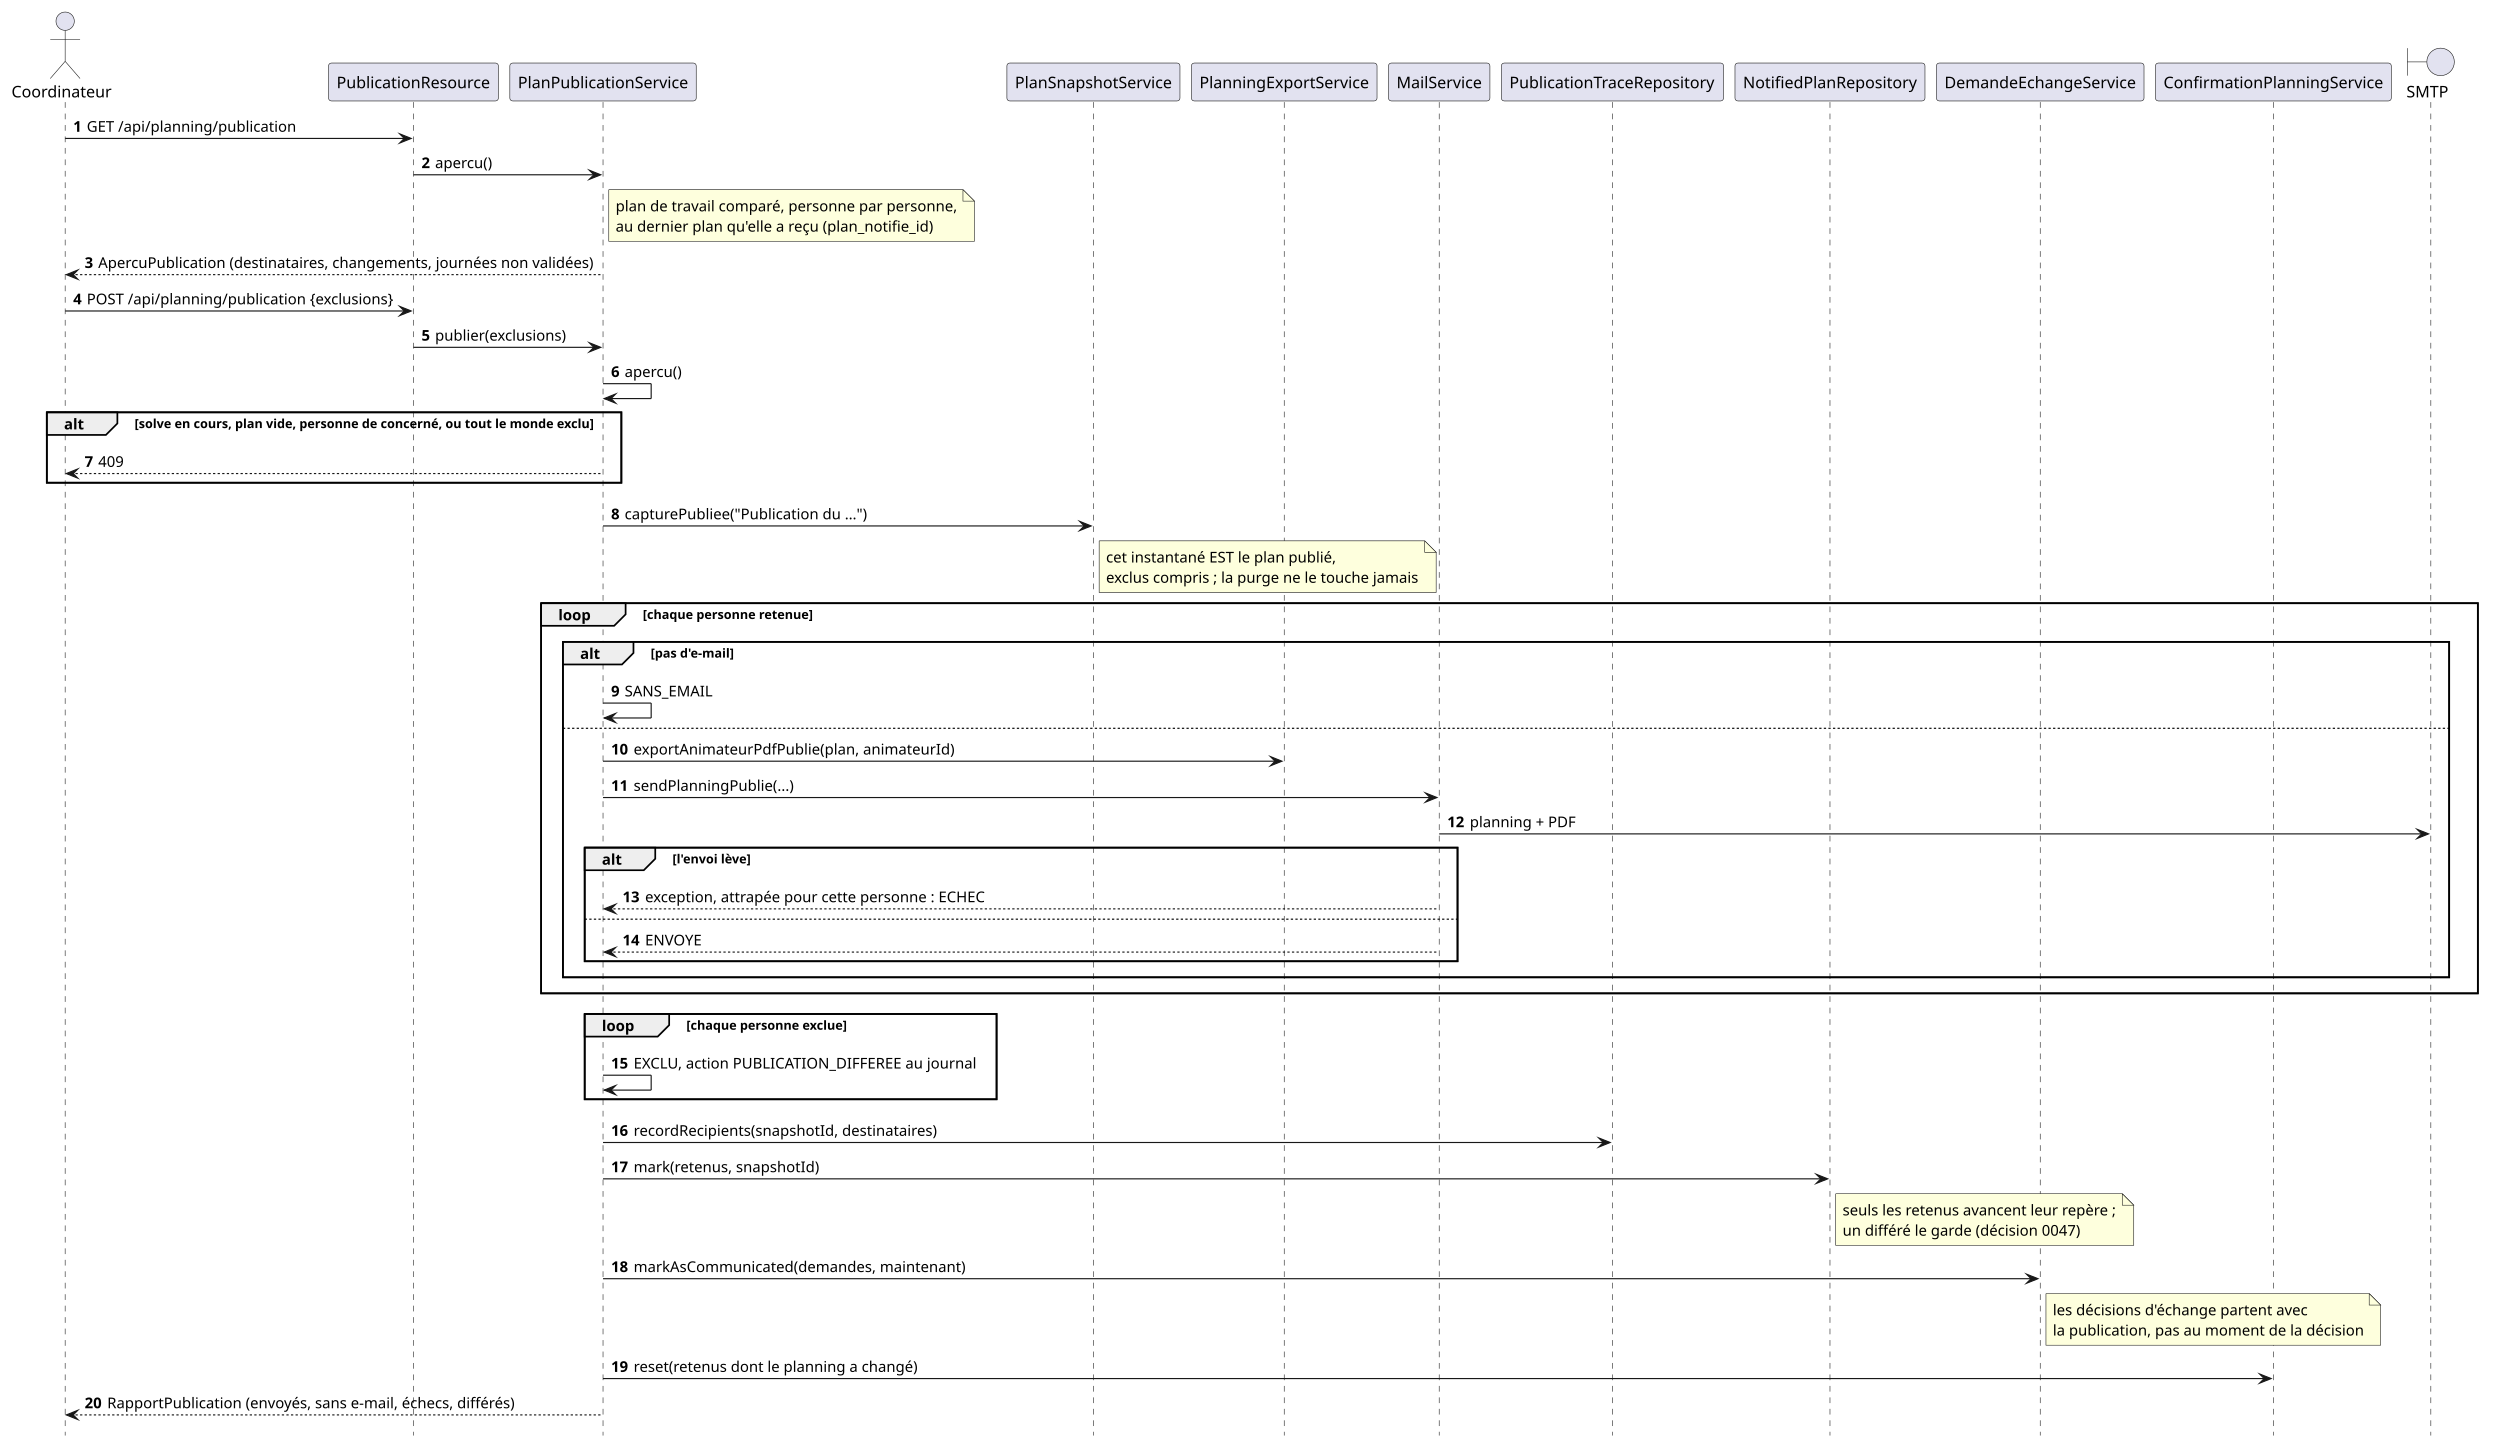
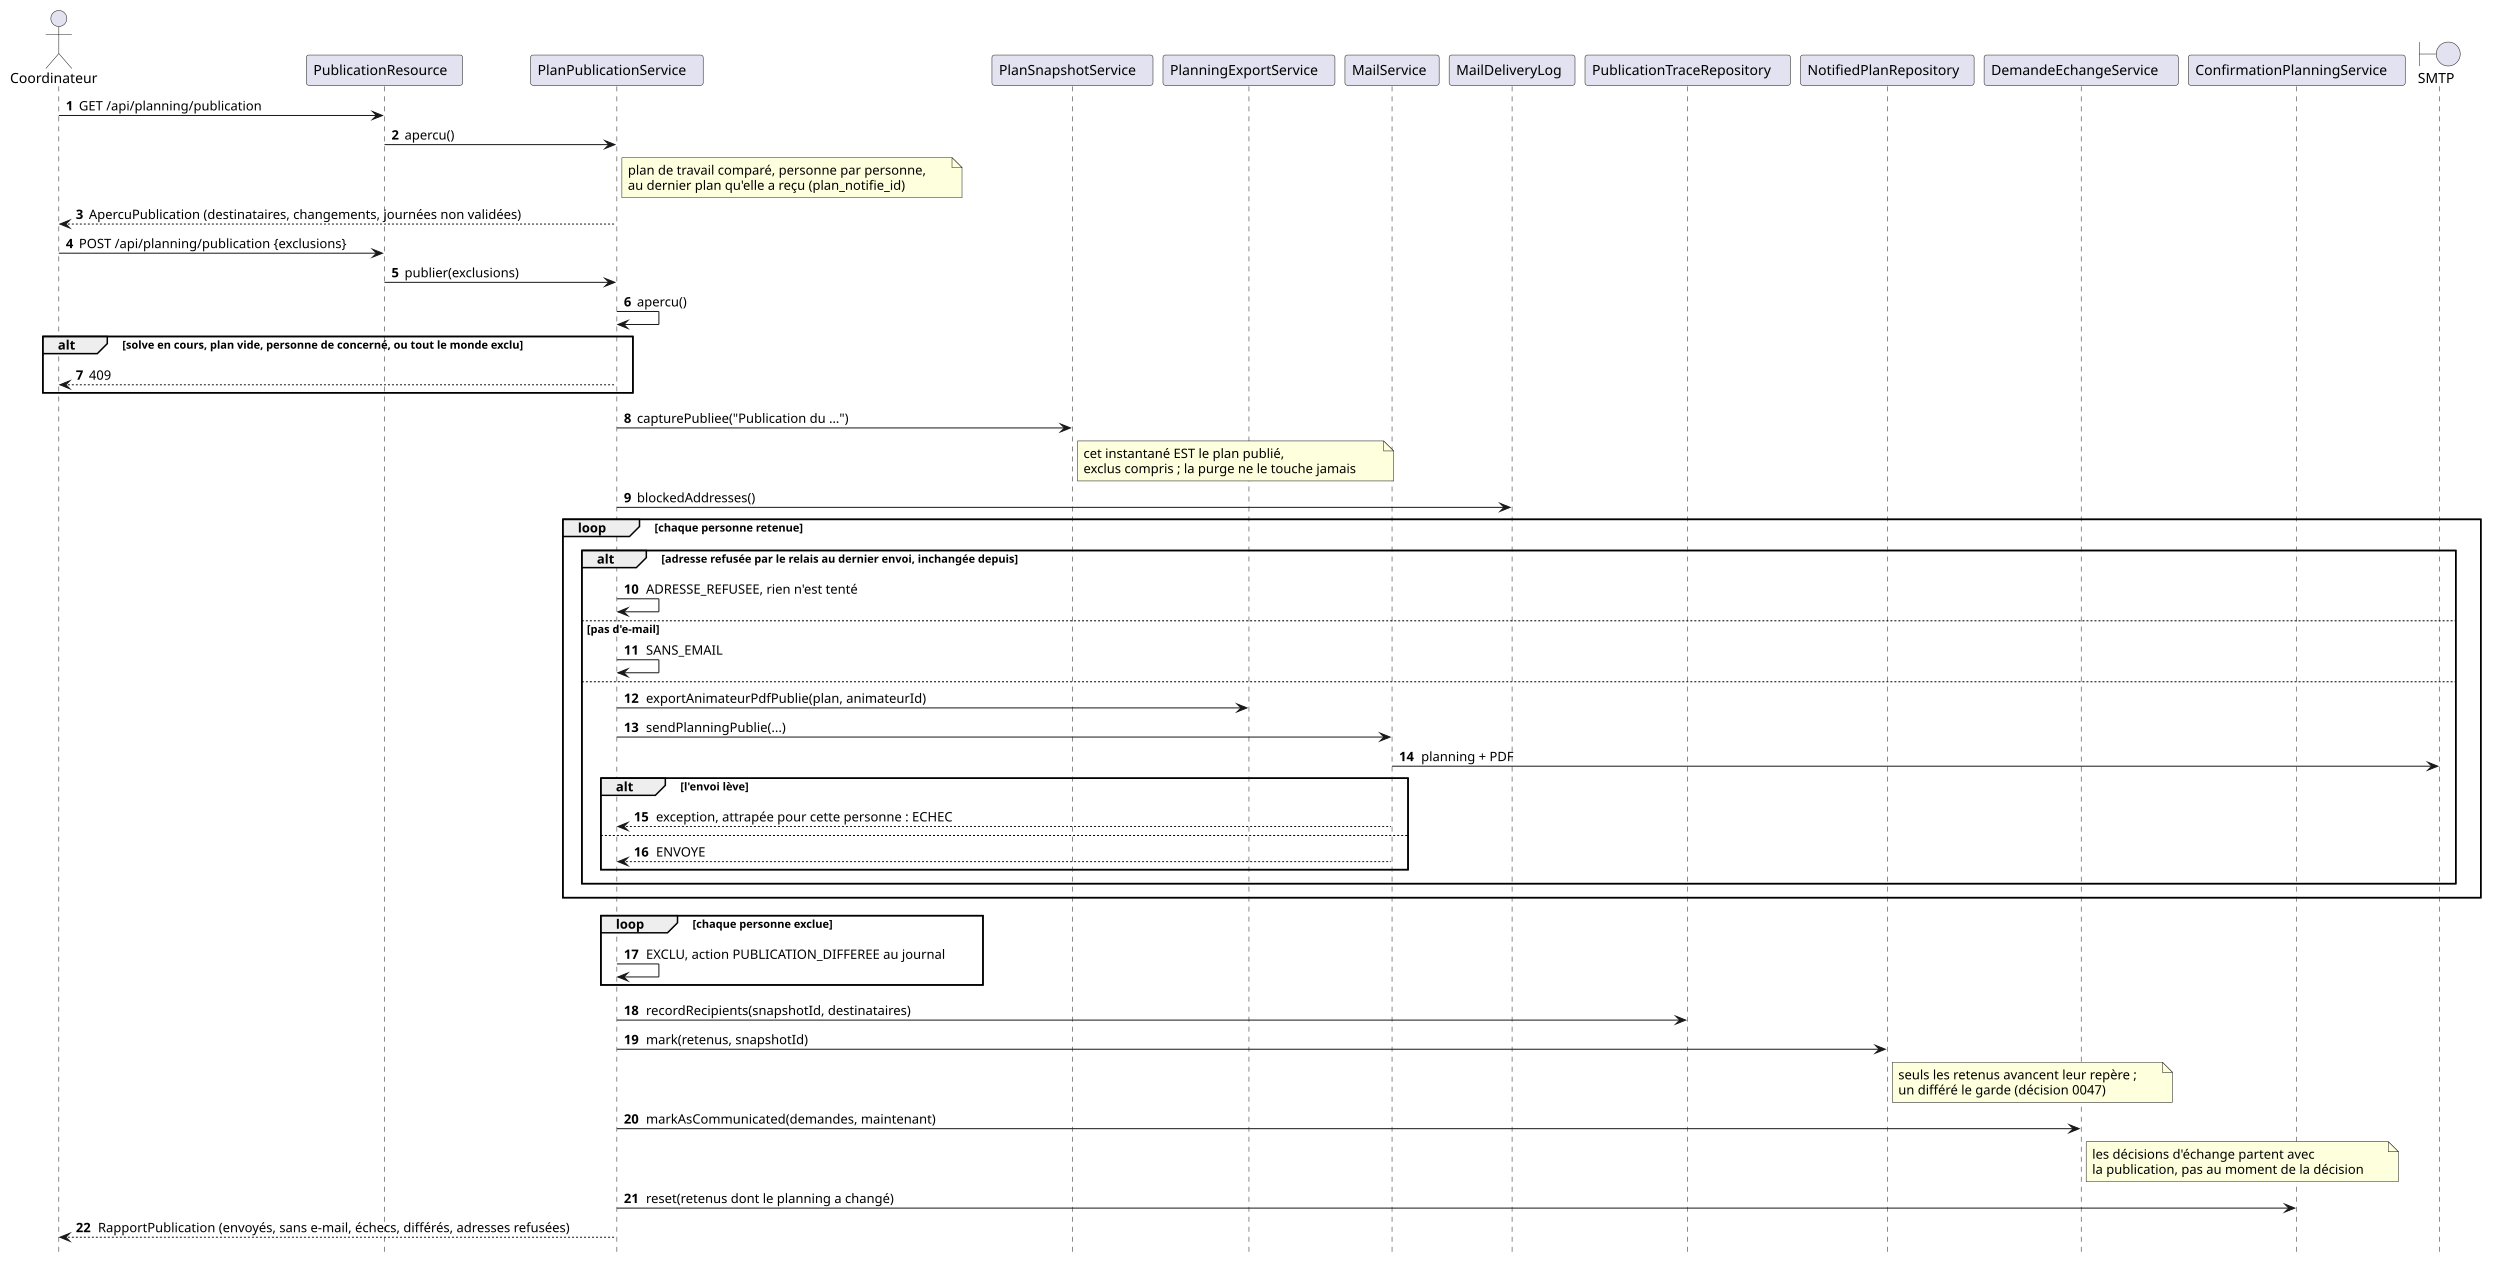
- <svg xmlns="http://www.w3.org/2000/svg" version="1.1" data-diagram-type="SEQUENCE" style="width:2181px;height:1263px;background:#FFFFFF;" width="2181px" height="1263px" viewBox="0 0 2181 1263" zoomAndPan="magnify" preserveAspectRatio="none" contentStyleType="text/css">
+ <svg xmlns="http://www.w3.org/2000/svg" version="1.1" data-diagram-type="SEQUENCE" style="width:2499px;height:1265px;background:#FFFFFF;" width="2499px" height="1265px" viewBox="0 0 2499 1265" zoomAndPan="magnify" preserveAspectRatio="none" contentStyleType="text/css">
  <defs />
  <g font-family="sans-serif" lengthAdjust="spacing">
-     <rect x="40.841" y="359.716" width="501.242" height="61.412" fill="none" style="stroke:#000;stroke-width:1.5;" />
-     <rect x="472.083" y="526.246" width="1689.58" height="340.354" fill="none" style="stroke:#000;stroke-width:1.5;" />
-     <rect x="491.083" y="559.952" width="1645.58" height="292.648" fill="none" style="stroke:#000;stroke-width:1.5;" />
-     <rect x="510.083" y="739.482" width="761.475" height="99.118" fill="none" style="stroke:#000;stroke-width:1.5;" />
-     <rect x="510.083" y="884.6" width="359.336" height="74.412" fill="none" style="stroke:#000;stroke-width:1.5;" />
-     <g>
-       <rect x="53.341" y="89.068" width="8" height="1163.299" fill="#000" fill-opacity="0" />
-       <line x1="56.841" y1="89.068" x2="56.841" y2="1252.366" style="stroke:#181818;stroke-width:0.5;stroke-dasharray:5,5;" />
-     </g>
-     <g>
-       <rect x="357.204" y="89.068" width="8" height="1163.299" fill="#000" fill-opacity="0" />
-       <line x1="360.704" y1="89.068" x2="360.704" y2="1252.366" style="stroke:#181818;stroke-width:0.5;stroke-dasharray:5,5;" />
-     </g>
-     <g>
-       <rect x="522.583" y="89.068" width="8" height="1163.299" fill="#000" fill-opacity="0" />
-       <line x1="526.083" y1="89.068" x2="526.083" y2="1252.366" style="stroke:#181818;stroke-width:0.5;stroke-dasharray:5,5;" />
-     </g>
-     <g>
-       <rect x="950.406" y="89.068" width="8" height="1163.299" fill="#000" fill-opacity="0" />
-       <line x1="953.906" y1="89.068" x2="953.906" y2="1252.366" style="stroke:#181818;stroke-width:0.5;stroke-dasharray:5,5;" />
-     </g>
-     <g>
-       <rect x="1116.856" y="89.068" width="8" height="1163.299" fill="#000" fill-opacity="0" />
-       <line x1="1120.356" y1="89.068" x2="1120.356" y2="1252.366" style="stroke:#181818;stroke-width:0.5;stroke-dasharray:5,5;" />
-     </g>
-     <g>
-       <rect x="1252.057" y="89.068" width="8" height="1163.299" fill="#000" fill-opacity="0" />
-       <line x1="1255.557" y1="89.068" x2="1255.557" y2="1252.366" style="stroke:#181818;stroke-width:0.5;stroke-dasharray:5,5;" />
-     </g>
-     <g>
-       <rect x="1403.198" y="89.068" width="8" height="1163.299" fill="#000" fill-opacity="0" />
-       <line x1="1406.698" y1="89.068" x2="1406.698" y2="1252.366" style="stroke:#181818;stroke-width:0.5;stroke-dasharray:5,5;" />
-     </g>
-     <g>
-       <rect x="1592.971" y="89.068" width="8" height="1163.299" fill="#000" fill-opacity="0" />
-       <line x1="1596.471" y1="89.068" x2="1596.471" y2="1252.366" style="stroke:#181818;stroke-width:0.5;stroke-dasharray:5,5;" />
-     </g>
-     <g>
-       <rect x="1776.389" y="89.068" width="8" height="1163.299" fill="#000" fill-opacity="0" />
-       <line x1="1779.889" y1="89.068" x2="1779.889" y2="1252.366" style="stroke:#181818;stroke-width:0.5;stroke-dasharray:5,5;" />
-     </g>
-     <g>
-       <rect x="1979.798" y="89.068" width="8" height="1163.299" fill="#000" fill-opacity="0" />
-       <line x1="1983.298" y1="89.068" x2="1983.298" y2="1252.366" style="stroke:#181818;stroke-width:0.5;stroke-dasharray:5,5;" />
-     </g>
-     <g>
-       <rect x="2117.162" y="89.068" width="8" height="1163.299" fill="#000" fill-opacity="0" />
-       <line x1="2120.662" y1="89.068" x2="2120.662" y2="1252.366" style="stroke:#181818;stroke-width:0.5;stroke-dasharray:5,5;" />
-     </g>
-     <text x="10" y="84.966" fill="#000" font-size="14" textLength="87.682">Coordinateur</text>
-     <ellipse cx="56.841" cy="18.5" rx="8" ry="8" fill="#E2E2F0" style="stroke:#181818;stroke-width:0.5;" />
-     <path d="M56.841,26.5 L56.841,53.5 M43.841,34.5 L69.841,34.5 M56.841,53.5 L43.841,68.5 M56.841,53.5 L69.841,68.5" style="stroke:#181818;stroke-width:0.5;" fill="none" />
-     <rect x="286.631" y="55" width="148.147" height="33.068" fill="#E2E2F0" style="stroke:#181818;stroke-width:0.5;" rx="2.5" ry="2.5" />
-     <text x="293.631" y="76.966" fill="#000" font-size="14" textLength="134.147">PublicationResource</text>
-     <rect x="444.778" y="55" width="162.609" height="33.068" fill="#E2E2F0" style="stroke:#181818;stroke-width:0.5;" rx="2.5" ry="2.5" />
-     <text x="451.778" y="76.966" fill="#000" font-size="14" textLength="148.609">PlanPublicationService</text>
-     <rect x="878.419" y="55" width="150.975" height="33.068" fill="#E2E2F0" style="stroke:#181818;stroke-width:0.5;" rx="2.5" ry="2.5" />
-     <text x="885.419" y="76.966" fill="#000" font-size="14" textLength="136.975">PlanSnapshotService</text>
-     <rect x="1039.394" y="55" width="161.923" height="33.068" fill="#E2E2F0" style="stroke:#181818;stroke-width:0.5;" rx="2.5" ry="2.5" />
-     <text x="1046.394" y="76.966" fill="#000" font-size="14" textLength="147.923">PlanningExportService</text>
-     <rect x="1211.317" y="55" width="88.48" height="33.068" fill="#E2E2F0" style="stroke:#181818;stroke-width:0.5;" rx="2.5" ry="2.5" />
-     <text x="1218.317" y="76.966" fill="#000" font-size="14" textLength="74.48">MailService</text>
-     <rect x="1309.797" y="55" width="193.801" height="33.068" fill="#E2E2F0" style="stroke:#181818;stroke-width:0.5;" rx="2.5" ry="2.5" />
-     <text x="1316.797" y="76.966" fill="#000" font-size="14" textLength="179.801">PublicationTraceRepository</text>
-     <rect x="1513.598" y="55" width="165.745" height="33.068" fill="#E2E2F0" style="stroke:#181818;stroke-width:0.5;" rx="2.5" ry="2.5" />
-     <text x="1520.598" y="76.966" fill="#000" font-size="14" textLength="151.745">NotifiedPlanRepository</text>
-     <rect x="1689.344" y="55" width="181.089" height="33.068" fill="#E2E2F0" style="stroke:#181818;stroke-width:0.5;" rx="2.5" ry="2.5" />
-     <text x="1696.344" y="76.966" fill="#000" font-size="14" textLength="167.089">DemandeEchangeService</text>
-     <rect x="1880.433" y="55" width="205.729" height="33.068" fill="#E2E2F0" style="stroke:#181818;stroke-width:0.5;" rx="2.5" ry="2.5" />
-     <text x="1887.433" y="76.966" fill="#000" font-size="14" textLength="191.729">ConfirmationPlanningService</text>
-     <text x="2099.344" y="84.966" fill="#000" font-size="14" textLength="36.638">SMTP</text>
-     <path d="M2100.162,42 L2100.162,66 M2100.162,54 L2117.162,54" style="stroke:#181818;stroke-width:0.5;" fill="none" />
-     <ellipse cx="2129.162" cy="54" rx="12" ry="12" fill="#E2E2F0" style="stroke:#181818;stroke-width:0.5;" />
-     <polygon points="348.704,116.774,358.704,120.774,348.704,124.774,352.704,120.774" fill="#181818" style="stroke:#181818;stroke-width:1;stroke-linejoin:miter;stroke-miterlimit:10;" />
-     <line x1="56.841" y1="120.774" x2="354.704" y2="120.774" style="stroke:#181818;stroke-width:1;" />
-     <text x="63.841" y="114.965" fill="#000" font-size="13" font-weight="700">1</text>
-     <text x="75.683" y="114.965" fill="#000" font-size="13" textLength="182.754">GET /api/planning/publication</text>
-     <polygon points="514.083,148.48,524.083,152.48,514.083,156.48,518.083,152.48" fill="#181818" style="stroke:#181818;stroke-width:1;stroke-linejoin:miter;stroke-miterlimit:10;" />
-     <line x1="360.704" y1="152.48" x2="520.083" y2="152.48" style="stroke:#181818;stroke-width:1;" />
-     <text x="367.704" y="146.671" fill="#000" font-size="13" font-weight="700">2</text>
-     <text x="379.547" y="146.671" fill="#000" font-size="13" textLength="50.063">apercu()</text>
-     <path d="M531.083,165.48 L531.083,210.48 L850.083,210.48 L850.083,175.48 L840.083,165.48 L531.083,165.48" style="stroke:#181818;stroke-width:0.5;" fill="#FEFFDD" />
-     <path d="M840.083,165.48 L840.083,175.48 L850.083,175.48 L840.083,165.48" style="stroke:#181818;stroke-width:0.5;" fill="#FEFFDD" />
-     <text x="537.083" y="184.377" fill="#000" font-size="13" textLength="298.493">plan de travail comparé, personne par personne,</text>
-     <text x="537.083" y="202.083" fill="#000" font-size="13" textLength="278.135">au dernier plan qu'elle a reçu (plan_notifie_id)</text>
-     <polygon points="67.841,235.598,57.841,239.598,67.841,243.598,63.841,239.598" fill="#181818" style="stroke:#181818;stroke-width:1;stroke-linejoin:miter;stroke-miterlimit:10;" />
-     <line x1="61.841" y1="239.598" x2="525.083" y2="239.598" style="stroke:#181818;stroke-width:1;stroke-dasharray:2,2;" />
-     <text x="73.841" y="233.789" fill="#000" font-size="13" font-weight="700">3</text>
-     <text x="85.683" y="233.789" fill="#000" font-size="13" textLength="432.562">ApercuPublication (destinataires, changements, journées non validées)</text>
-     <polygon points="348.704,267.304,358.704,271.304,348.704,275.304,352.704,271.304" fill="#181818" style="stroke:#181818;stroke-width:1;stroke-linejoin:miter;stroke-miterlimit:10;" />
-     <line x1="56.841" y1="271.304" x2="354.704" y2="271.304" style="stroke:#181818;stroke-width:1;" />
-     <text x="63.841" y="265.495" fill="#000" font-size="13" font-weight="700">4</text>
-     <text x="75.683" y="265.495" fill="#000" font-size="13" textLength="268.021">POST /api/planning/publication {exclusions}</text>
-     <polygon points="514.083,299.01,524.083,303.01,514.083,307.01,518.083,303.01" fill="#181818" style="stroke:#181818;stroke-width:1;stroke-linejoin:miter;stroke-miterlimit:10;" />
-     <line x1="360.704" y1="303.01" x2="520.083" y2="303.01" style="stroke:#181818;stroke-width:1;" />
-     <text x="367.704" y="297.201" fill="#000" font-size="13" font-weight="700">5</text>
-     <text x="379.547" y="297.201" fill="#000" font-size="13" textLength="114.777">publier(exclusions)</text>
-     <line x1="526.083" y1="334.716" x2="568.083" y2="334.716" style="stroke:#181818;stroke-width:1;" />
-     <line x1="568.083" y1="334.716" x2="568.083" y2="347.716" style="stroke:#181818;stroke-width:1;" />
-     <line x1="527.083" y1="347.716" x2="568.083" y2="347.716" style="stroke:#181818;stroke-width:1;" />
-     <polygon points="537.083,343.716,527.083,347.716,537.083,351.716,533.083,347.716" fill="#181818" style="stroke:#181818;stroke-width:1;stroke-linejoin:miter;stroke-miterlimit:10;" />
-     <text x="533.083" y="328.907" fill="#000" font-size="13" font-weight="700">6</text>
-     <text x="544.925" y="328.907" fill="#000" font-size="13" textLength="50.063">apercu()</text>
-     <path d="M40.841,359.716 L102.4,359.716 L102.4,369.422 L92.4,379.422 L40.841,379.422 L40.841,359.716" style="stroke:#000;stroke-width:1.5;" fill="#EEE" />
-     <rect x="40.841" y="359.716" width="501.242" height="61.412" fill="none" style="stroke:#000;stroke-width:1.5;" />
-     <text x="55.841" y="374.613" fill="#000" font-size="13" textLength="16.559" font-weight="700">alt</text>
-     <text x="117.4" y="373.475" fill="#000" font-size="11" textLength="400.939" font-weight="700">[solve en cours, plan vide, personne de concerné, ou tout le monde exclu]</text>
-     <polygon points="67.841,409.128,57.841,413.128,67.841,417.128,63.841,413.128" fill="#181818" style="stroke:#181818;stroke-width:1;stroke-linejoin:miter;stroke-miterlimit:10;" />
-     <line x1="61.841" y1="413.128" x2="525.083" y2="413.128" style="stroke:#181818;stroke-width:1;stroke-dasharray:2,2;" />
-     <text x="73.841" y="407.319" fill="#000" font-size="13" font-weight="700">7</text>
-     <text x="85.683" y="407.319" fill="#000" font-size="13" textLength="22.308">409</text>
-     <polygon points="941.906,454.834,951.906,458.834,941.906,462.834,945.906,458.834" fill="#181818" style="stroke:#181818;stroke-width:1;stroke-linejoin:miter;stroke-miterlimit:10;" />
-     <line x1="526.083" y1="458.834" x2="947.906" y2="458.834" style="stroke:#181818;stroke-width:1;" />
-     <text x="533.083" y="453.025" fill="#000" font-size="13" font-weight="700">8</text>
-     <text x="544.925" y="453.025" fill="#000" font-size="13" textLength="211.783">capturePubliee("Publication du …")</text>
-     <path d="M958.906,471.834 L958.906,516.834 L1252.906,516.834 L1252.906,481.834 L1242.906,471.834 L958.906,471.834" style="stroke:#181818;stroke-width:0.5;" fill="#FEFFDD" />
-     <path d="M1242.906,471.834 L1242.906,481.834 L1252.906,481.834 L1242.906,471.834" style="stroke:#181818;stroke-width:0.5;" fill="#FEFFDD" />
-     <text x="964.906" y="490.731" fill="#000" font-size="13" textLength="200.655">cet instantané EST le plan publié,</text>
-     <text x="964.906" y="508.437" fill="#000" font-size="13" textLength="273.091">exclus compris ; la purge ne le touche jamais</text>
-     <path d="M472.083,526.246 L545.787,526.246 L545.787,535.952 L535.787,545.952 L472.083,545.952 L472.083,526.246" style="stroke:#000;stroke-width:1.5;" fill="#EEE" />
-     <rect x="472.083" y="526.246" width="1689.58" height="340.354" fill="none" style="stroke:#000;stroke-width:1.5;" />
-     <text x="487.083" y="541.143" fill="#000" font-size="13" textLength="28.704" font-weight="700">loop</text>
-     <text x="560.787" y="540.005" fill="#000" font-size="11" textLength="148.837" font-weight="700">[chaque personne retenue]</text>
-     <path d="M491.083,559.952 L552.642,559.952 L552.642,569.658 L542.642,579.658 L491.083,579.658 L491.083,559.952" style="stroke:#000;stroke-width:1.5;" fill="#EEE" />
-     <rect x="491.083" y="559.952" width="1645.58" height="292.648" fill="none" style="stroke:#000;stroke-width:1.5;" />
-     <text x="506.083" y="574.849" fill="#000" font-size="13" textLength="16.559" font-weight="700">alt</text>
-     <text x="567.642" y="573.711" fill="#000" font-size="11" textLength="73.889" font-weight="700">[pas d'e-mail]</text>
-     <line x1="526.083" y1="613.364" x2="568.083" y2="613.364" style="stroke:#181818;stroke-width:1;" />
-     <line x1="568.083" y1="613.364" x2="568.083" y2="626.364" style="stroke:#181818;stroke-width:1;" />
-     <line x1="527.083" y1="626.364" x2="568.083" y2="626.364" style="stroke:#181818;stroke-width:1;" />
-     <polygon points="537.083,622.364,527.083,626.364,537.083,630.364,533.083,626.364" fill="#181818" style="stroke:#181818;stroke-width:1;stroke-linejoin:miter;stroke-miterlimit:10;" />
-     <text x="533.083" y="607.555" fill="#000" font-size="13" font-weight="700">9</text>
-     <text x="544.925" y="607.555" fill="#000" font-size="13" textLength="76.778">SANS_EMAIL</text>
-     <line x1="491.083" y1="635.364" x2="2136.662" y2="635.364" style="stroke:#000;stroke-width:1;stroke-dasharray:2,2;" />
-     <polygon points="1108.356,660.07,1118.356,664.07,1108.356,668.07,1112.356,664.07" fill="#181818" style="stroke:#181818;stroke-width:1;stroke-linejoin:miter;stroke-miterlimit:10;" />
-     <line x1="526.083" y1="664.07" x2="1114.356" y2="664.07" style="stroke:#181818;stroke-width:1;" />
-     <text x="533.083" y="658.261" fill="#000" font-size="13" textLength="15.685" font-weight="700">10</text>
-     <text x="552.767" y="658.261" fill="#000" font-size="13" textLength="280.267">exportAnimateurPdfPublie(plan, animateurId)</text>
-     <polygon points="1243.557,691.776,1253.557,695.776,1243.557,699.776,1247.557,695.776" fill="#181818" style="stroke:#181818;stroke-width:1;stroke-linejoin:miter;stroke-miterlimit:10;" />
-     <line x1="526.083" y1="695.776" x2="1249.557" y2="695.776" style="stroke:#181818;stroke-width:1;" />
-     <text x="533.083" y="689.967" fill="#000" font-size="13" textLength="15.685" font-weight="700">11</text>
-     <text x="552.767" y="689.967" fill="#000" font-size="13" textLength="139.737">sendPlanningPublie(...)</text>
-     <polygon points="2108.662,723.482,2118.662,727.482,2108.662,731.482,2112.662,727.482" fill="#181818" style="stroke:#181818;stroke-width:1;stroke-linejoin:miter;stroke-miterlimit:10;" />
-     <line x1="1255.557" y1="727.482" x2="2114.662" y2="727.482" style="stroke:#181818;stroke-width:1;" />
-     <text x="1262.557" y="721.673" fill="#000" font-size="13" textLength="15.685" font-weight="700">12</text>
-     <text x="1282.242" y="721.673" fill="#000" font-size="13" textLength="92.391">planning + PDF</text>
-     <path d="M510.083,739.482 L571.642,739.482 L571.642,749.188 L561.642,759.188 L510.083,759.188 L510.083,739.482" style="stroke:#000;stroke-width:1.5;" fill="#EEE" />
-     <rect x="510.083" y="739.482" width="761.475" height="99.118" fill="none" style="stroke:#000;stroke-width:1.5;" />
-     <text x="525.083" y="754.379" fill="#000" font-size="13" textLength="16.559" font-weight="700">alt</text>
-     <text x="586.642" y="753.241" fill="#000" font-size="11" textLength="68.796" font-weight="700">[l'envoi lève]</text>
-     <polygon points="537.083,788.894,527.083,792.894,537.083,796.894,533.083,792.894" fill="#181818" style="stroke:#181818;stroke-width:1;stroke-linejoin:miter;stroke-miterlimit:10;" />
-     <line x1="531.083" y1="792.894" x2="1254.557" y2="792.894" style="stroke:#181818;stroke-width:1;stroke-dasharray:2,2;" />
-     <text x="543.083" y="787.085" fill="#000" font-size="13" textLength="15.685" font-weight="700">13</text>
-     <text x="562.767" y="787.085" fill="#000" font-size="13" textLength="297.232">exception, attrapée pour cette personne : ECHEC</text>
-     <line x1="510.083" y1="801.894" x2="1271.557" y2="801.894" style="stroke:#000;stroke-width:1;stroke-dasharray:2,2;" />
-     <polygon points="537.083,826.6,527.083,830.6,537.083,834.6,533.083,830.6" fill="#181818" style="stroke:#181818;stroke-width:1;stroke-linejoin:miter;stroke-miterlimit:10;" />
-     <line x1="531.083" y1="830.6" x2="1254.557" y2="830.6" style="stroke:#181818;stroke-width:1;stroke-dasharray:2,2;" />
-     <text x="543.083" y="824.791" fill="#000" font-size="13" textLength="15.685" font-weight="700">14</text>
-     <text x="562.767" y="824.791" fill="#000" font-size="13" textLength="49.647">ENVOYE</text>
-     <path d="M510.083,884.6 L583.787,884.6 L583.787,894.306 L573.787,904.306 L510.083,904.306 L510.083,884.6" style="stroke:#000;stroke-width:1.5;" fill="#EEE" />
-     <rect x="510.083" y="884.6" width="359.336" height="74.412" fill="none" style="stroke:#000;stroke-width:1.5;" />
-     <text x="525.083" y="899.497" fill="#000" font-size="13" textLength="28.704" font-weight="700">loop</text>
-     <text x="598.787" y="898.359" fill="#000" font-size="11" textLength="140.915" font-weight="700">[chaque personne exclue]</text>
-     <line x1="526.083" y1="938.012" x2="568.083" y2="938.012" style="stroke:#181818;stroke-width:1;" />
-     <line x1="568.083" y1="938.012" x2="568.083" y2="951.012" style="stroke:#181818;stroke-width:1;" />
-     <line x1="527.083" y1="951.012" x2="568.083" y2="951.012" style="stroke:#181818;stroke-width:1;" />
-     <polygon points="537.083,947.012,527.083,951.012,537.083,955.012,533.083,951.012" fill="#181818" style="stroke:#181818;stroke-width:1;stroke-linejoin:miter;stroke-miterlimit:10;" />
-     <text x="533.083" y="932.203" fill="#000" font-size="13" textLength="15.685" font-weight="700">15</text>
-     <text x="552.767" y="932.203" fill="#000" font-size="13" textLength="300.651">EXCLU, action PUBLICATION_DIFFEREE au journal</text>
-     <polygon points="1394.698,992.718,1404.698,996.718,1394.698,1000.718,1398.698,996.718" fill="#181818" style="stroke:#181818;stroke-width:1;stroke-linejoin:miter;stroke-miterlimit:10;" />
-     <line x1="526.083" y1="996.718" x2="1400.698" y2="996.718" style="stroke:#181818;stroke-width:1;" />
-     <text x="533.083" y="990.909" fill="#000" font-size="13" textLength="15.685" font-weight="700">16</text>
-     <text x="552.767" y="990.909" fill="#000" font-size="13" textLength="265.447">recordRecipients(snapshotId, destinataires)</text>
-     <polygon points="1584.471,1024.424,1594.471,1028.424,1584.471,1032.424,1588.471,1028.424" fill="#181818" style="stroke:#181818;stroke-width:1;stroke-linejoin:miter;stroke-miterlimit:10;" />
-     <line x1="526.083" y1="1028.424" x2="1590.471" y2="1028.424" style="stroke:#181818;stroke-width:1;" />
-     <text x="533.083" y="1022.615" fill="#000" font-size="13" textLength="15.685" font-weight="700">17</text>
-     <text x="552.767" y="1022.615" fill="#000" font-size="13" textLength="162.214">mark(retenus, snapshotId)</text>
-     <path d="M1601.471,1041.424 L1601.471,1086.424 L1861.471,1086.424 L1861.471,1051.424 L1851.471,1041.424 L1601.471,1041.424" style="stroke:#181818;stroke-width:0.5;" fill="#FEFFDD" />
-     <path d="M1851.471,1041.424 L1851.471,1051.424 L1861.471,1051.424 L1851.471,1041.424" style="stroke:#181818;stroke-width:0.5;" fill="#FEFFDD" />
-     <text x="1607.471" y="1060.321" fill="#000" font-size="13" textLength="239.213">seuls les retenus avancent leur repère ;</text>
-     <text x="1607.471" y="1078.027" fill="#000" font-size="13" textLength="207.909">un différé le garde (décision 0047)</text>
-     <polygon points="1767.889,1111.542,1777.889,1115.542,1767.889,1119.542,1771.889,1115.542" fill="#181818" style="stroke:#181818;stroke-width:1;stroke-linejoin:miter;stroke-miterlimit:10;" />
-     <line x1="526.083" y1="1115.542" x2="1773.889" y2="1115.542" style="stroke:#181818;stroke-width:1;" />
-     <text x="533.083" y="1109.733" fill="#000" font-size="13" textLength="15.685" font-weight="700">18</text>
-     <text x="552.767" y="1109.733" fill="#000" font-size="13" textLength="289.601">markAsCommunicated(demandes, maintenant)</text>
-     <path d="M1784.889,1128.542 L1784.889,1173.542 L2076.889,1173.542 L2076.889,1138.542 L2066.889,1128.542 L1784.889,1128.542" style="stroke:#181818;stroke-width:0.5;" fill="#FEFFDD" />
-     <path d="M2066.889,1128.542 L2066.889,1138.542 L2076.889,1138.542 L2066.889,1128.542" style="stroke:#181818;stroke-width:0.5;" fill="#FEFFDD" />
-     <text x="1790.889" y="1147.439" fill="#000" font-size="13" textLength="223.119">les décisions d'échange partent avec</text>
-     <text x="1790.889" y="1165.145" fill="#000" font-size="13" textLength="271.453">la publication, pas au moment de la décision</text>
-     <polygon points="1971.298,1198.66,1981.298,1202.66,1971.298,1206.66,1975.298,1202.66" fill="#181818" style="stroke:#181818;stroke-width:1;stroke-linejoin:miter;stroke-miterlimit:10;" />
-     <line x1="526.083" y1="1202.66" x2="1977.298" y2="1202.66" style="stroke:#181818;stroke-width:1;" />
-     <text x="533.083" y="1196.851" fill="#000" font-size="13" textLength="15.685" font-weight="700">19</text>
-     <text x="552.767" y="1196.851" fill="#000" font-size="13" textLength="248.261">reset(retenus dont le planning a changé)</text>
-     <polygon points="67.841,1230.366,57.841,1234.366,67.841,1238.366,63.841,1234.366" fill="#181818" style="stroke:#181818;stroke-width:1;stroke-linejoin:miter;stroke-miterlimit:10;" />
-     <line x1="61.841" y1="1234.366" x2="525.083" y2="1234.366" style="stroke:#181818;stroke-width:1;stroke-dasharray:2,2;" />
-     <text x="73.841" y="1228.557" fill="#000" font-size="13" textLength="15.685" font-weight="700">20</text>
-     <text x="93.525" y="1228.557" fill="#000" font-size="13" textLength="355.966">RapportPublication (envoyés, sans e-mail, échecs, différés)</text>
+     <rect x="42.811" y="336.359" width="589.813" height="56.266" fill="none" style="stroke:#000;stroke-width:1.5;" />
+     <rect x="562.625" y="519.156" width="1917.149" height="378.133" fill="none" style="stroke:#000;stroke-width:1.5;" />
+     <rect x="581.625" y="550.289" width="1873.149" height="333" fill="none" style="stroke:#000;stroke-width:1.5;" />
+     <rect x="600.625" y="777.891" width="806.858" height="91.398" fill="none" style="stroke:#000;stroke-width:1.5;" />
+     <rect x="600.625" y="915.289" width="381.92" height="69.266" fill="none" style="stroke:#000;stroke-width:1.5;" />
+     <g>
+       <rect x="55.311" y="86.297" width="8" height="1168.453" fill="#000" fill-opacity="0" />
+       <line x1="58.811" y1="86.297" x2="58.811" y2="1254.75" style="stroke:#181818;stroke-width:0.5;stroke-dasharray:5,5;" />
+     </g>
+     <g>
+       <rect x="380.832" y="86.297" width="8" height="1168.453" fill="#000" fill-opacity="0" />
+       <line x1="384.332" y1="86.297" x2="384.332" y2="1254.75" style="stroke:#181818;stroke-width:0.5;stroke-dasharray:5,5;" />
+     </g>
+     <g>
+       <rect x="613.125" y="86.297" width="8" height="1168.453" fill="#000" fill-opacity="0" />
+       <line x1="616.625" y1="86.297" x2="616.625" y2="1254.75" style="stroke:#181818;stroke-width:0.5;stroke-dasharray:5,5;" />
+     </g>
+     <g>
+       <rect x="1068.531" y="86.297" width="8" height="1168.453" fill="#000" fill-opacity="0" />
+       <line x1="1072.031" y1="86.297" x2="1072.031" y2="1254.75" style="stroke:#181818;stroke-width:0.5;stroke-dasharray:5,5;" />
+     </g>
+     <g>
+       <rect x="1244.956" y="86.297" width="8" height="1168.453" fill="#000" fill-opacity="0" />
+       <line x1="1248.456" y1="86.297" x2="1248.456" y2="1254.75" style="stroke:#181818;stroke-width:0.5;stroke-dasharray:5,5;" />
+     </g>
+     <g>
+       <rect x="1387.983" y="86.297" width="8" height="1168.453" fill="#000" fill-opacity="0" />
+       <line x1="1391.483" y1="86.297" x2="1391.483" y2="1254.75" style="stroke:#181818;stroke-width:0.5;stroke-dasharray:5,5;" />
+     </g>
+     <g>
+       <rect x="1507.973" y="86.297" width="8" height="1168.453" fill="#000" fill-opacity="0" />
+       <line x1="1511.473" y1="86.297" x2="1511.473" y2="1254.75" style="stroke:#181818;stroke-width:0.5;stroke-dasharray:5,5;" />
+     </g>
+     <g>
+       <rect x="1683.546" y="86.297" width="8" height="1168.453" fill="#000" fill-opacity="0" />
+       <line x1="1687.046" y1="86.297" x2="1687.046" y2="1254.75" style="stroke:#181818;stroke-width:0.5;stroke-dasharray:5,5;" />
+     </g>
+     <g>
+       <rect x="1883.015" y="86.297" width="8" height="1168.453" fill="#000" fill-opacity="0" />
+       <line x1="1886.515" y1="86.297" x2="1886.515" y2="1254.75" style="stroke:#181818;stroke-width:0.5;stroke-dasharray:5,5;" />
+     </g>
+     <g>
+       <rect x="2076.857" y="86.297" width="8" height="1168.453" fill="#000" fill-opacity="0" />
+       <line x1="2080.357" y1="86.297" x2="2080.357" y2="1254.75" style="stroke:#181818;stroke-width:0.5;stroke-dasharray:5,5;" />
+     </g>
+     <g>
+       <rect x="2292.338" y="86.297" width="8" height="1168.453" fill="#000" fill-opacity="0" />
+       <line x1="2295.838" y1="86.297" x2="2295.838" y2="1254.75" style="stroke:#181818;stroke-width:0.5;stroke-dasharray:5,5;" />
+     </g>
+     <g>
+       <rect x="2435.273" y="86.297" width="8" height="1168.453" fill="#000" fill-opacity="0" />
+       <line x1="2438.773" y1="86.297" x2="2438.773" y2="1254.75" style="stroke:#181818;stroke-width:0.5;stroke-dasharray:5,5;" />
+     </g>
+     <text x="10" y="82.995" fill="#000" font-size="14" textLength="91.622">Coordinateur</text>
+     <ellipse cx="58.811" cy="18.5" rx="8" ry="8" fill="#E2E2F0" style="stroke:#181818;stroke-width:0.5;" />
+     <path d="M58.811,26.5 L58.811,53.5 M45.811,34.5 L71.811,34.5 M58.811,53.5 L45.811,68.5 M58.811,53.5 L71.811,68.5" style="stroke:#181818;stroke-width:0.5;" fill="none" />
+     <rect x="306.225" y="55" width="156.215" height="30.297" fill="#E2E2F0" style="stroke:#181818;stroke-width:0.5;" rx="2.5" ry="2.5" />
+     <text x="313.225" y="74.995" fill="#000" font-size="14" textLength="142.215">PublicationResource</text>
+     <rect x="530.324" y="55" width="172.601" height="30.297" fill="#E2E2F0" style="stroke:#181818;stroke-width:0.5;" rx="2.5" ry="2.5" />
+     <text x="537.324" y="74.995" fill="#000" font-size="14" textLength="158.601">PlanPublicationService</text>
+     <rect x="991.545" y="55" width="160.973" height="30.297" fill="#E2E2F0" style="stroke:#181818;stroke-width:0.5;" rx="2.5" ry="2.5" />
+     <text x="998.545" y="74.995" fill="#000" font-size="14" textLength="146.973">PlanSnapshotService</text>
+     <rect x="1162.518" y="55" width="171.876" height="30.297" fill="#E2E2F0" style="stroke:#181818;stroke-width:0.5;" rx="2.5" ry="2.5" />
+     <text x="1169.518" y="74.995" fill="#000" font-size="14" textLength="157.876">PlanningExportService</text>
+     <rect x="1344.394" y="55" width="94.179" height="30.297" fill="#E2E2F0" style="stroke:#181818;stroke-width:0.5;" rx="2.5" ry="2.5" />
+     <text x="1351.394" y="74.995" fill="#000" font-size="14" textLength="80.179">MailService</text>
+     <rect x="1448.572" y="55" width="125.802" height="30.297" fill="#E2E2F0" style="stroke:#181818;stroke-width:0.5;" rx="2.5" ry="2.5" />
+     <text x="1455.572" y="74.995" fill="#000" font-size="14" textLength="111.802">MailDeliveryLog</text>
+     <rect x="1584.374" y="55" width="205.345" height="30.297" fill="#E2E2F0" style="stroke:#181818;stroke-width:0.5;" rx="2.5" ry="2.5" />
+     <text x="1591.374" y="74.995" fill="#000" font-size="14" textLength="191.345">PublicationTraceRepository</text>
+     <rect x="1799.719" y="55" width="173.592" height="30.297" fill="#E2E2F0" style="stroke:#181818;stroke-width:0.5;" rx="2.5" ry="2.5" />
+     <text x="1806.719" y="74.995" fill="#000" font-size="14" textLength="159.592">NotifiedPlanRepository</text>
+     <rect x="1983.311" y="55" width="194.093" height="30.297" fill="#E2E2F0" style="stroke:#181818;stroke-width:0.5;" rx="2.5" ry="2.5" />
+     <text x="1990.311" y="74.995" fill="#000" font-size="14" textLength="180.093">DemandeEchangeService</text>
+     <rect x="2187.403" y="55" width="216.87" height="30.297" fill="#E2E2F0" style="stroke:#181818;stroke-width:0.5;" rx="2.5" ry="2.5" />
+     <text x="2194.403" y="74.995" fill="#000" font-size="14" textLength="202.87">ConfirmationPlanningService</text>
+     <text x="2416.793" y="82.995" fill="#000" font-size="14" textLength="37.96">SMTP</text>
+     <path d="M2418.273,42 L2418.273,66 M2418.273,54 L2435.273,54" style="stroke:#181818;stroke-width:0.5;" fill="none" />
+     <ellipse cx="2447.273" cy="54" rx="12" ry="12" fill="#E2E2F0" style="stroke:#181818;stroke-width:0.5;" />
+     <polygon points="372.332,111.43,382.332,115.43,372.332,119.43,376.332,115.43" fill="#181818" style="stroke:#181818;stroke-width:1;stroke-linejoin:miter;stroke-miterlimit:10;" />
+     <line x1="58.811" y1="115.43" x2="378.332" y2="115.43" style="stroke:#181818;stroke-width:1;" />
+     <text x="65.811" y="110.364" fill="#000" font-size="13" font-weight="700">1</text>
+     <text x="78.856" y="110.364" fill="#000" font-size="13" textLength="191.725">GET /api/planning/publication</text>
+     <polygon points="604.625,140.563,614.625,144.563,604.625,148.563,608.625,144.563" fill="#181818" style="stroke:#181818;stroke-width:1;stroke-linejoin:miter;stroke-miterlimit:10;" />
+     <line x1="384.332" y1="144.563" x2="610.625" y2="144.563" style="stroke:#181818;stroke-width:1;" />
+     <text x="391.332" y="139.497" fill="#000" font-size="13" font-weight="700">2</text>
+     <text x="404.377" y="139.497" fill="#000" font-size="13" textLength="55.091">apercu()</text>
+     <path d="M621.625,157.563 L621.625,197.563 L961.625,197.563 L961.625,167.563 L951.625,157.563 L621.625,157.563" style="stroke:#181818;stroke-width:0.5;" fill="#FEFFDD" />
+     <path d="M951.625,157.563 L951.625,167.563 L961.625,167.563 L951.625,157.563" style="stroke:#181818;stroke-width:0.5;" fill="#FEFFDD" />
+     <text x="627.625" y="174.629" fill="#000" font-size="13" textLength="319.154">plan de travail comparé, personne par personne,</text>
+     <text x="627.625" y="189.762" fill="#000" font-size="13" textLength="300.003">au dernier plan qu'elle a reçu (plan_notifie_id)</text>
+     <polygon points="69.811,219.961,59.811,223.961,69.811,227.961,65.811,223.961" fill="#181818" style="stroke:#181818;stroke-width:1;stroke-linejoin:miter;stroke-miterlimit:10;" />
+     <line x1="63.811" y1="223.961" x2="615.625" y2="223.961" style="stroke:#181818;stroke-width:1;stroke-dasharray:2,2;" />
+     <text x="75.811" y="218.895" fill="#000" font-size="13" font-weight="700">3</text>
+     <text x="88.856" y="218.895" fill="#000" font-size="13" textLength="464.35">ApercuPublication (destinataires, changements, journées non validées)</text>
+     <polygon points="372.332,249.094,382.332,253.094,372.332,257.094,376.332,253.094" fill="#181818" style="stroke:#181818;stroke-width:1;stroke-linejoin:miter;stroke-miterlimit:10;" />
+     <line x1="58.811" y1="253.094" x2="378.332" y2="253.094" style="stroke:#181818;stroke-width:1;" />
+     <text x="65.811" y="248.028" fill="#000" font-size="13" font-weight="700">4</text>
+     <text x="78.856" y="248.028" fill="#000" font-size="13" textLength="288.476">POST /api/planning/publication {exclusions}</text>
+     <polygon points="604.625,278.227,614.625,282.227,604.625,286.227,608.625,282.227" fill="#181818" style="stroke:#181818;stroke-width:1;stroke-linejoin:miter;stroke-miterlimit:10;" />
+     <line x1="384.332" y1="282.227" x2="610.625" y2="282.227" style="stroke:#181818;stroke-width:1;" />
+     <text x="391.332" y="277.161" fill="#000" font-size="13" font-weight="700">5</text>
+     <text x="404.377" y="277.161" fill="#000" font-size="13" textLength="123.494">publier(exclusions)</text>
+     <line x1="616.625" y1="311.359" x2="658.625" y2="311.359" style="stroke:#181818;stroke-width:1;" />
+     <line x1="658.625" y1="311.359" x2="658.625" y2="324.359" style="stroke:#181818;stroke-width:1;" />
+     <line x1="617.625" y1="324.359" x2="658.625" y2="324.359" style="stroke:#181818;stroke-width:1;" />
+     <polygon points="627.625,320.359,617.625,324.359,627.625,328.359,623.625,324.359" fill="#181818" style="stroke:#181818;stroke-width:1;stroke-linejoin:miter;stroke-miterlimit:10;" />
+     <text x="623.625" y="306.293" fill="#000" font-size="13" font-weight="700">6</text>
+     <text x="636.67" y="306.293" fill="#000" font-size="13" textLength="55.091">apercu()</text>
+     <path d="M42.811,336.359 L107.254,336.359 L107.254,343.492 L97.254,353.492 L42.811,353.492 L42.811,336.359" style="stroke:#000;stroke-width:1.5;" fill="#EEE" />
+     <rect x="42.811" y="336.359" width="589.813" height="56.266" fill="none" style="stroke:#000;stroke-width:1.5;" />
+     <text x="57.811" y="349.426" fill="#000" font-size="13" textLength="19.443" font-weight="700">alt</text>
+     <text x="122.254" y="348.57" fill="#000" font-size="11" textLength="460.711" font-weight="700">[solve en cours, plan vide, personne de concerné, ou tout le monde exclu]</text>
+     <polygon points="69.811,380.625,59.811,384.625,69.811,388.625,65.811,384.625" fill="#181818" style="stroke:#181818;stroke-width:1;stroke-linejoin:miter;stroke-miterlimit:10;" />
+     <line x1="63.811" y1="384.625" x2="615.625" y2="384.625" style="stroke:#181818;stroke-width:1;stroke-dasharray:2,2;" />
+     <text x="75.811" y="379.559" fill="#000" font-size="13" font-weight="700">7</text>
+     <text x="88.856" y="379.559" fill="#000" font-size="13" textLength="24.813">409</text>
+     <polygon points="1060.031,423.758,1070.031,427.758,1060.031,431.758,1064.031,427.758" fill="#181818" style="stroke:#181818;stroke-width:1;stroke-linejoin:miter;stroke-miterlimit:10;" />
+     <line x1="616.625" y1="427.758" x2="1066.031" y2="427.758" style="stroke:#181818;stroke-width:1;" />
+     <text x="623.625" y="422.692" fill="#000" font-size="13" font-weight="700">8</text>
+     <text x="636.67" y="422.692" fill="#000" font-size="13" textLength="229.023">capturePubliee("Publication du …")</text>
+     <path d="M1077.031,440.758 L1077.031,480.758 L1393.031,480.758 L1393.031,450.758 L1383.031,440.758 L1077.031,440.758" style="stroke:#181818;stroke-width:0.5;" fill="#FEFFDD" />
+     <path d="M1383.031,440.758 L1383.031,450.758 L1393.031,450.758 L1383.031,440.758" style="stroke:#181818;stroke-width:0.5;" fill="#FEFFDD" />
+     <text x="1083.031" y="457.825" fill="#000" font-size="13" textLength="218.315">cet instantané EST le plan publié,</text>
+     <text x="1083.031" y="472.958" fill="#000" font-size="13" textLength="295.426">exclus compris ; la purge ne le touche jamais</text>
+     <polygon points="1499.473,503.156,1509.473,507.156,1499.473,511.156,1503.473,507.156" fill="#181818" style="stroke:#181818;stroke-width:1;stroke-linejoin:miter;stroke-miterlimit:10;" />
+     <line x1="616.625" y1="507.156" x2="1505.473" y2="507.156" style="stroke:#181818;stroke-width:1;" />
+     <text x="623.625" y="502.09" fill="#000" font-size="13" font-weight="700">9</text>
+     <text x="636.67" y="502.09" fill="#000" font-size="13" textLength="127.943">blockedAddresses()</text>
+     <path d="M562.625,519.156 L639.249,519.156 L639.249,526.289 L629.249,536.289 L562.625,536.289 L562.625,519.156" style="stroke:#000;stroke-width:1.5;" fill="#EEE" />
+     <rect x="562.625" y="519.156" width="1917.149" height="378.133" fill="none" style="stroke:#000;stroke-width:1.5;" />
+     <text x="577.625" y="532.223" fill="#000" font-size="13" textLength="31.624" font-weight="700">loop</text>
+     <text x="654.249" y="531.367" fill="#000" font-size="11" textLength="169.367" font-weight="700">[chaque personne retenue]</text>
+     <path d="M581.625,550.289 L646.067,550.289 L646.067,557.422 L636.067,567.422 L581.625,567.422 L581.625,550.289" style="stroke:#000;stroke-width:1.5;" fill="#EEE" />
+     <rect x="581.625" y="550.289" width="1873.149" height="333" fill="none" style="stroke:#000;stroke-width:1.5;" />
+     <text x="596.625" y="563.356" fill="#000" font-size="13" textLength="19.443" font-weight="700">alt</text>
+     <text x="661.067" y="562.5" fill="#000" font-size="11" textLength="410.405" font-weight="700">[adresse refusée par le relais au dernier envoi, inchangée depuis]</text>
+     <line x1="616.625" y1="598.555" x2="658.625" y2="598.555" style="stroke:#181818;stroke-width:1;" />
+     <line x1="658.625" y1="598.555" x2="658.625" y2="611.555" style="stroke:#181818;stroke-width:1;" />
+     <line x1="617.625" y1="611.555" x2="658.625" y2="611.555" style="stroke:#181818;stroke-width:1;" />
+     <polygon points="627.625,607.555,617.625,611.555,627.625,615.555,623.625,611.555" fill="#181818" style="stroke:#181818;stroke-width:1;stroke-linejoin:miter;stroke-miterlimit:10;" />
+     <text x="623.625" y="593.489" fill="#000" font-size="13" textLength="18.091" font-weight="700">10</text>
+     <text x="645.715" y="593.489" fill="#000" font-size="13" textLength="234.121">ADRESSE_REFUSEE, rien n'est tenté</text>
+     <line x1="581.625" y1="620.555" x2="2454.773" y2="620.555" style="stroke:#000;stroke-width:1;stroke-dasharray:2,2;" />
+     <text x="586.625" y="632.765" fill="#000" font-size="11" textLength="85.422" font-weight="700">[pas d'e-mail]</text>
+     <line x1="616.625" y1="659.492" x2="658.625" y2="659.492" style="stroke:#181818;stroke-width:1;" />
+     <line x1="658.625" y1="659.492" x2="658.625" y2="672.492" style="stroke:#181818;stroke-width:1;" />
+     <line x1="617.625" y1="672.492" x2="658.625" y2="672.492" style="stroke:#181818;stroke-width:1;" />
+     <polygon points="627.625,668.492,617.625,672.492,627.625,676.492,623.625,672.492" fill="#181818" style="stroke:#181818;stroke-width:1;stroke-linejoin:miter;stroke-miterlimit:10;" />
+     <text x="623.625" y="654.426" fill="#000" font-size="13" textLength="18.091" font-weight="700">11</text>
+     <text x="645.715" y="654.426" fill="#000" font-size="13" textLength="81.021">SANS_EMAIL</text>
+     <line x1="581.625" y1="681.492" x2="2454.773" y2="681.492" style="stroke:#000;stroke-width:1;stroke-dasharray:2,2;" />
+     <polygon points="1236.456,703.625,1246.456,707.625,1236.456,711.625,1240.456,707.625" fill="#181818" style="stroke:#181818;stroke-width:1;stroke-linejoin:miter;stroke-miterlimit:10;" />
+     <line x1="616.625" y1="707.625" x2="1242.456" y2="707.625" style="stroke:#181818;stroke-width:1;" />
+     <text x="623.625" y="702.559" fill="#000" font-size="13" textLength="18.091" font-weight="700">12</text>
+     <text x="645.715" y="702.559" fill="#000" font-size="13" textLength="296.302">exportAnimateurPdfPublie(plan, animateurId)</text>
+     <polygon points="1379.483,732.758,1389.483,736.758,1379.483,740.758,1383.483,736.758" fill="#181818" style="stroke:#181818;stroke-width:1;stroke-linejoin:miter;stroke-miterlimit:10;" />
+     <line x1="616.625" y1="736.758" x2="1385.483" y2="736.758" style="stroke:#181818;stroke-width:1;" />
+     <text x="623.625" y="731.692" fill="#000" font-size="13" textLength="18.091" font-weight="700">13</text>
+     <text x="645.715" y="731.692" fill="#000" font-size="13" textLength="149.354">sendPlanningPublie(...)</text>
+     <polygon points="2426.773,761.891,2436.773,765.891,2426.773,769.891,2430.773,765.891" fill="#181818" style="stroke:#181818;stroke-width:1;stroke-linejoin:miter;stroke-miterlimit:10;" />
+     <line x1="1391.483" y1="765.891" x2="2432.773" y2="765.891" style="stroke:#181818;stroke-width:1;" />
+     <text x="1398.483" y="760.825" fill="#000" font-size="13" textLength="18.091" font-weight="700">14</text>
+     <text x="1420.574" y="760.825" fill="#000" font-size="13" textLength="100.896">planning + PDF</text>
+     <path d="M600.625,777.891 L665.067,777.891 L665.067,785.023 L655.067,795.023 L600.625,795.023 L600.625,777.891" style="stroke:#000;stroke-width:1.5;" fill="#EEE" />
+     <rect x="600.625" y="777.891" width="806.858" height="91.398" fill="none" style="stroke:#000;stroke-width:1.5;" />
+     <text x="615.625" y="790.958" fill="#000" font-size="13" textLength="19.443" font-weight="700">alt</text>
+     <text x="680.067" y="790.101" fill="#000" font-size="11" textLength="80.674" font-weight="700">[l'envoi lève]</text>
+     <polygon points="627.625,822.156,617.625,826.156,627.625,830.156,623.625,826.156" fill="#181818" style="stroke:#181818;stroke-width:1;stroke-linejoin:miter;stroke-miterlimit:10;" />
+     <line x1="621.625" y1="826.156" x2="1390.483" y2="826.156" style="stroke:#181818;stroke-width:1;stroke-dasharray:2,2;" />
+     <text x="633.625" y="821.09" fill="#000" font-size="13" textLength="18.091" font-weight="700">15</text>
+     <text x="655.715" y="821.09" fill="#000" font-size="13" textLength="321.299">exception, attrapée pour cette personne : ECHEC</text>
+     <line x1="600.625" y1="835.156" x2="1407.483" y2="835.156" style="stroke:#000;stroke-width:1;stroke-dasharray:2,2;" />
+     <polygon points="627.625,857.289,617.625,861.289,627.625,865.289,623.625,861.289" fill="#181818" style="stroke:#181818;stroke-width:1;stroke-linejoin:miter;stroke-miterlimit:10;" />
+     <line x1="621.625" y1="861.289" x2="1390.483" y2="861.289" style="stroke:#181818;stroke-width:1;stroke-dasharray:2,2;" />
+     <text x="633.625" y="856.223" fill="#000" font-size="13" textLength="18.091" font-weight="700">16</text>
+     <text x="655.715" y="856.223" fill="#000" font-size="13" textLength="53.219">ENVOYE</text>
+     <path d="M600.625,915.289 L677.249,915.289 L677.249,922.422 L667.249,932.422 L600.625,932.422 L600.625,915.289" style="stroke:#000;stroke-width:1.5;" fill="#EEE" />
+     <rect x="600.625" y="915.289" width="381.92" height="69.266" fill="none" style="stroke:#000;stroke-width:1.5;" />
+     <text x="615.625" y="928.356" fill="#000" font-size="13" textLength="31.624" font-weight="700">loop</text>
+     <text x="692.249" y="927.5" fill="#000" font-size="11" textLength="160.778" font-weight="700">[chaque personne exclue]</text>
+     <line x1="616.625" y1="963.555" x2="658.625" y2="963.555" style="stroke:#181818;stroke-width:1;" />
+     <line x1="658.625" y1="963.555" x2="658.625" y2="976.555" style="stroke:#181818;stroke-width:1;" />
+     <line x1="617.625" y1="976.555" x2="658.625" y2="976.555" style="stroke:#181818;stroke-width:1;" />
+     <polygon points="627.625,972.555,617.625,976.555,627.625,980.555,623.625,976.555" fill="#181818" style="stroke:#181818;stroke-width:1;stroke-linejoin:miter;stroke-miterlimit:10;" />
+     <text x="623.625" y="958.489" fill="#000" font-size="13" textLength="18.091" font-weight="700">17</text>
+     <text x="645.715" y="958.489" fill="#000" font-size="13" textLength="320.83">EXCLU, action PUBLICATION_DIFFEREE au journal</text>
+     <polygon points="1675.046,1015.688,1685.046,1019.688,1675.046,1023.688,1679.046,1019.688" fill="#181818" style="stroke:#181818;stroke-width:1;stroke-linejoin:miter;stroke-miterlimit:10;" />
+     <line x1="616.625" y1="1019.688" x2="1681.046" y2="1019.688" style="stroke:#181818;stroke-width:1;" />
+     <text x="623.625" y="1014.622" fill="#000" font-size="13" textLength="18.091" font-weight="700">18</text>
+     <text x="645.715" y="1014.622" fill="#000" font-size="13" textLength="284.318">recordRecipients(snapshotId, destinataires)</text>
+     <polygon points="1874.515,1044.82,1884.515,1048.82,1874.515,1052.82,1878.515,1048.82" fill="#181818" style="stroke:#181818;stroke-width:1;stroke-linejoin:miter;stroke-miterlimit:10;" />
+     <line x1="616.625" y1="1048.82" x2="1880.515" y2="1048.82" style="stroke:#181818;stroke-width:1;" />
+     <text x="623.625" y="1043.754" fill="#000" font-size="13" textLength="18.091" font-weight="700">19</text>
+     <text x="645.715" y="1043.754" fill="#000" font-size="13" textLength="172.98">mark(retenus, snapshotId)</text>
+     <path d="M1891.515,1061.82 L1891.515,1101.82 L2171.515,1101.82 L2171.515,1071.82 L2161.515,1061.82 L1891.515,1061.82" style="stroke:#181818;stroke-width:0.5;" fill="#FEFFDD" />
+     <path d="M2161.515,1061.82 L2161.515,1071.82 L2171.515,1071.82 L2161.515,1061.82" style="stroke:#181818;stroke-width:0.5;" fill="#FEFFDD" />
+     <text x="1897.515" y="1078.887" fill="#000" font-size="13" textLength="259.118">seuls les retenus avancent leur repère ;</text>
+     <text x="1897.515" y="1094.02" fill="#000" font-size="13" textLength="225.735">un différé le garde (décision 0047)</text>
+     <polygon points="2068.357,1124.219,2078.357,1128.219,2068.357,1132.219,2072.357,1128.219" fill="#181818" style="stroke:#181818;stroke-width:1;stroke-linejoin:miter;stroke-miterlimit:10;" />
+     <line x1="616.625" y1="1128.219" x2="2074.357" y2="1128.219" style="stroke:#181818;stroke-width:1;" />
+     <text x="623.625" y="1123.153" fill="#000" font-size="13" textLength="18.091" font-weight="700">20</text>
+     <text x="645.715" y="1123.153" fill="#000" font-size="13" textLength="309.747">markAsCommunicated(demandes, maintenant)</text>
+     <path d="M2085.357,1141.219 L2085.357,1181.219 L2397.357,1181.219 L2397.357,1151.219 L2387.357,1141.219 L2085.357,1141.219" style="stroke:#181818;stroke-width:0.5;" fill="#FEFFDD" />
+     <path d="M2387.357,1141.219 L2387.357,1151.219 L2397.357,1151.219 L2387.357,1141.219" style="stroke:#181818;stroke-width:0.5;" fill="#FEFFDD" />
+     <text x="2091.357" y="1158.286" fill="#000" font-size="13" textLength="241.738">les décisions d'échange partent avec</text>
+     <text x="2091.357" y="1173.418" fill="#000" font-size="13" textLength="291.846">la publication, pas au moment de la décision</text>
+     <polygon points="2283.838,1203.617,2293.838,1207.617,2283.838,1211.617,2287.838,1207.617" fill="#181818" style="stroke:#181818;stroke-width:1;stroke-linejoin:miter;stroke-miterlimit:10;" />
+     <line x1="616.625" y1="1207.617" x2="2289.838" y2="1207.617" style="stroke:#181818;stroke-width:1;" />
+     <text x="623.625" y="1202.551" fill="#000" font-size="13" textLength="18.091" font-weight="700">21</text>
+     <text x="645.715" y="1202.551" fill="#000" font-size="13" textLength="267.078">reset(retenus dont le planning a changé)</text>
+     <polygon points="69.811,1232.75,59.811,1236.75,69.811,1240.75,65.811,1236.75" fill="#181818" style="stroke:#181818;stroke-width:1;stroke-linejoin:miter;stroke-miterlimit:10;" />
+     <line x1="63.811" y1="1236.75" x2="615.625" y2="1236.75" style="stroke:#181818;stroke-width:1;stroke-dasharray:2,2;" />
+     <text x="75.811" y="1231.684" fill="#000" font-size="13" textLength="18.091" font-weight="700">22</text>
+     <text x="97.902" y="1231.684" fill="#000" font-size="13" textLength="511.723">RapportPublication (envoyés, sans e-mail, échecs, différés, adresses refusées)</text>
  </g>
</svg>
